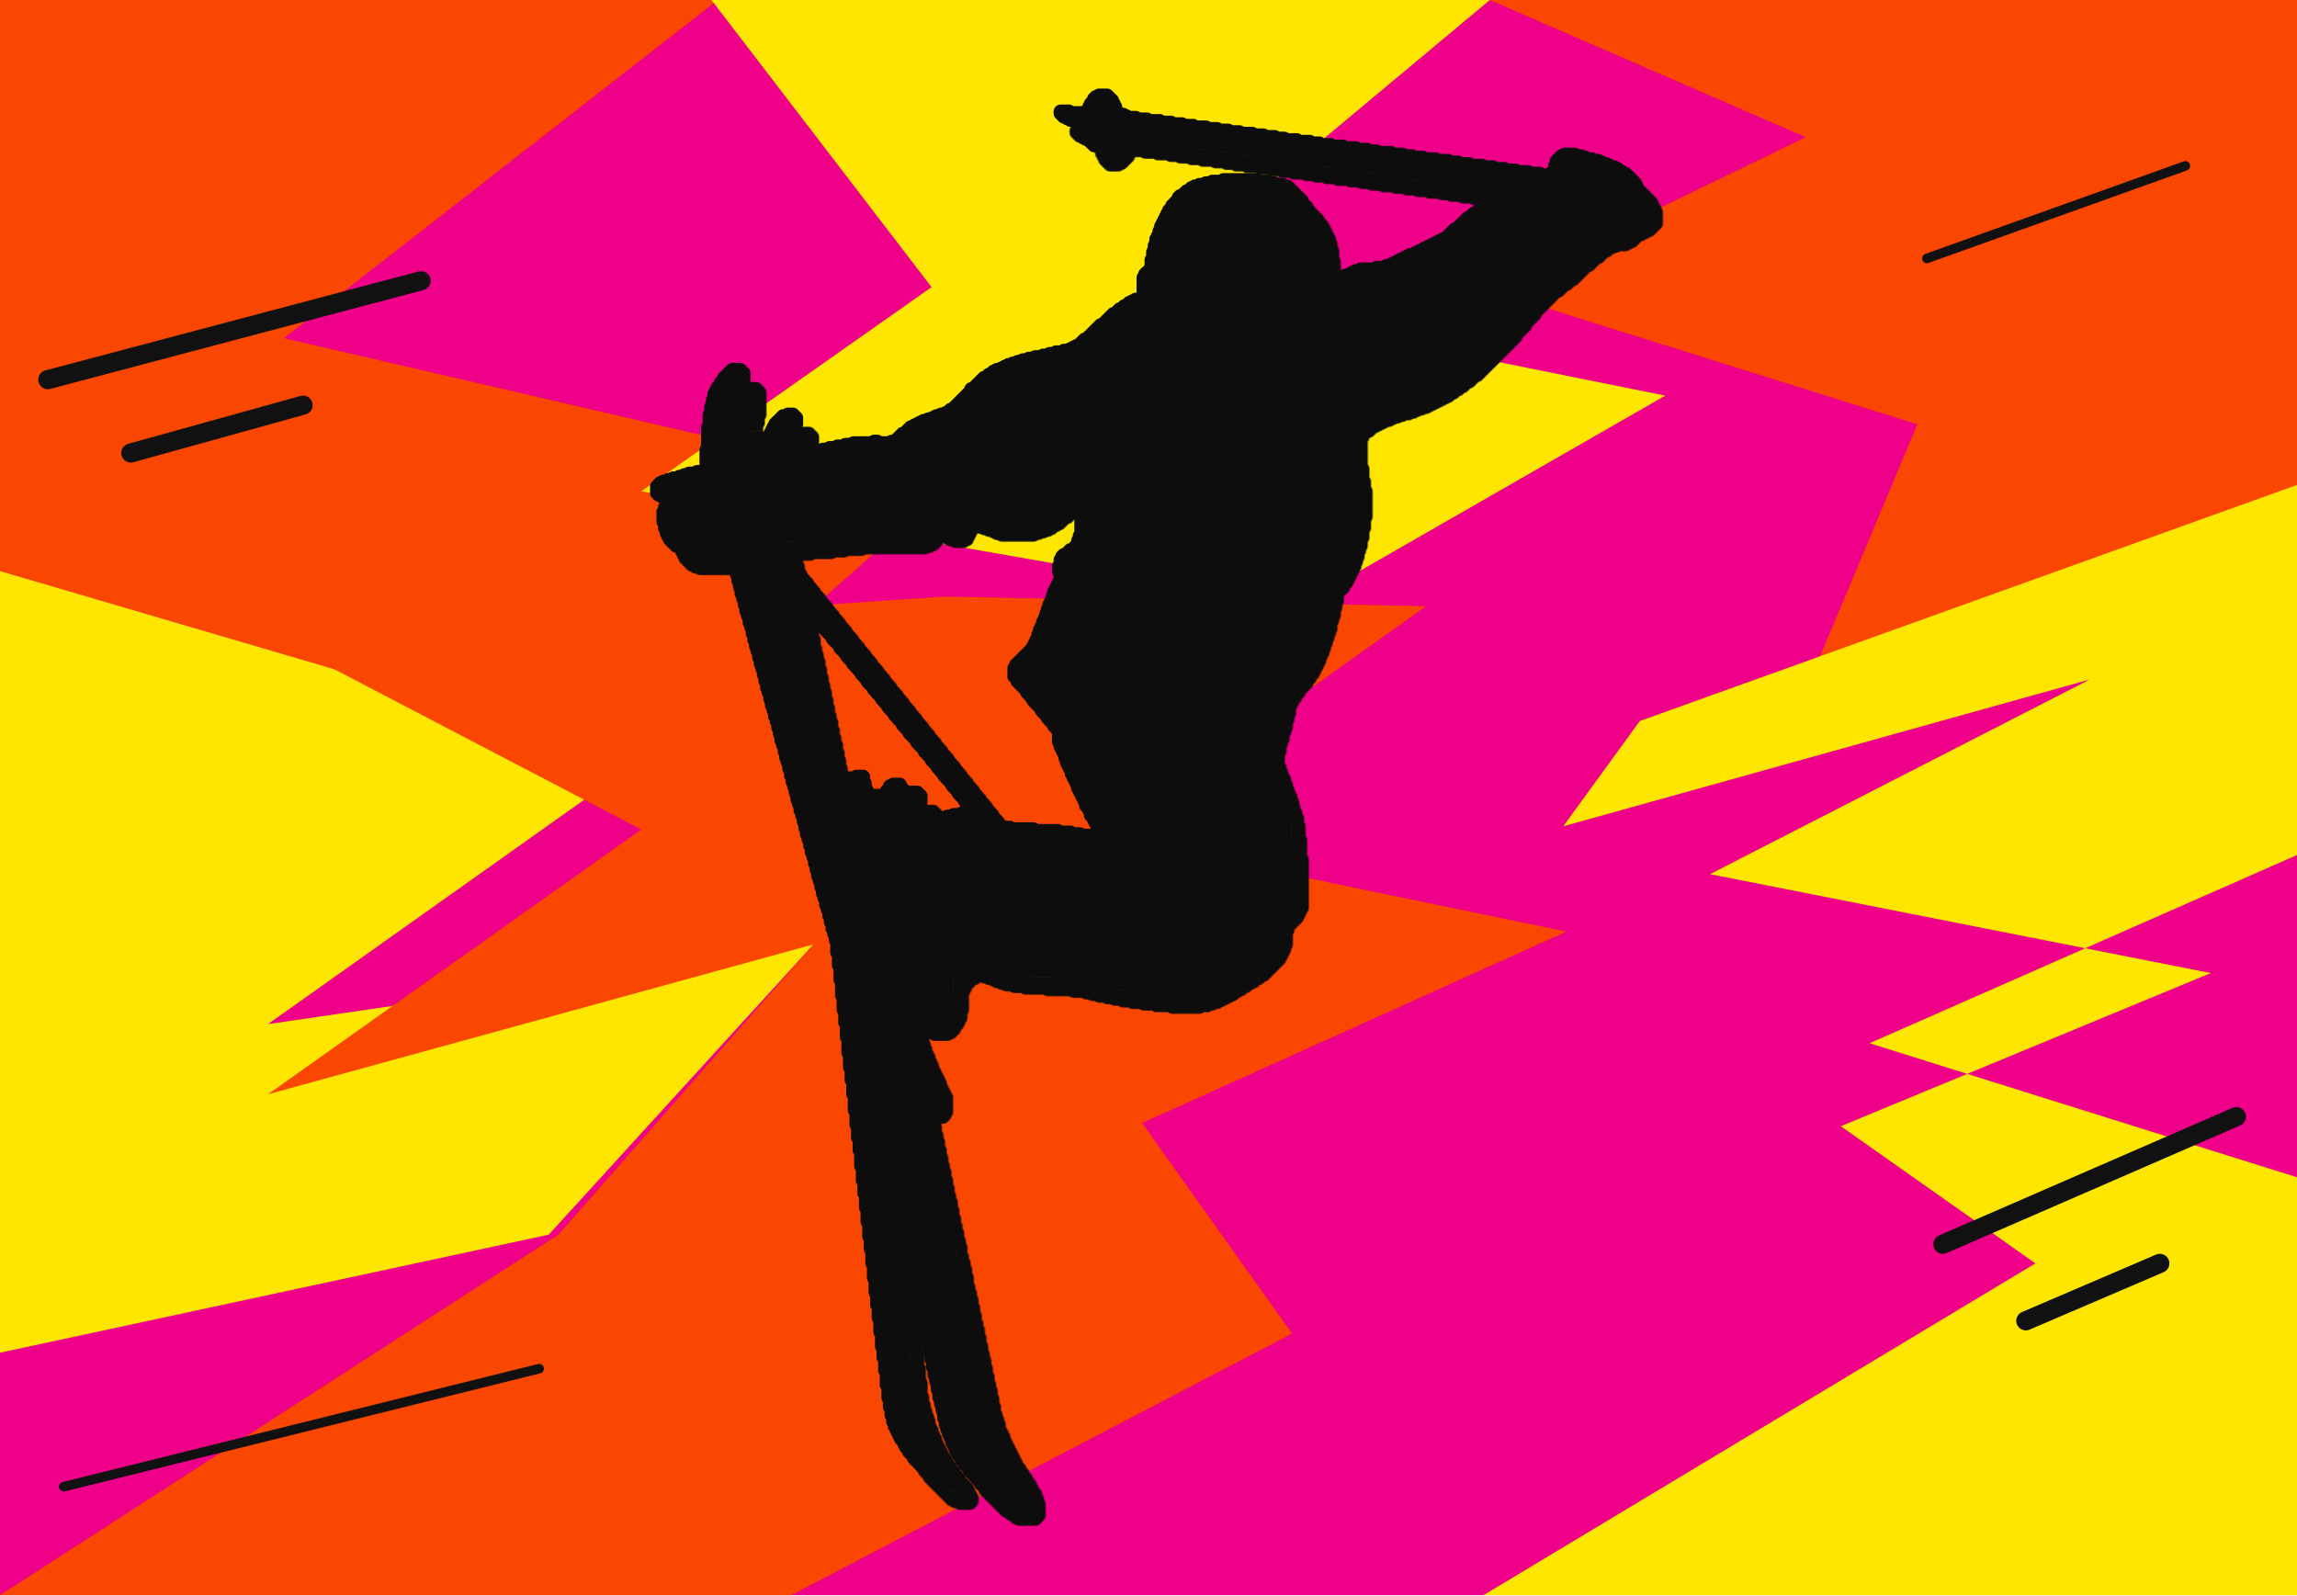
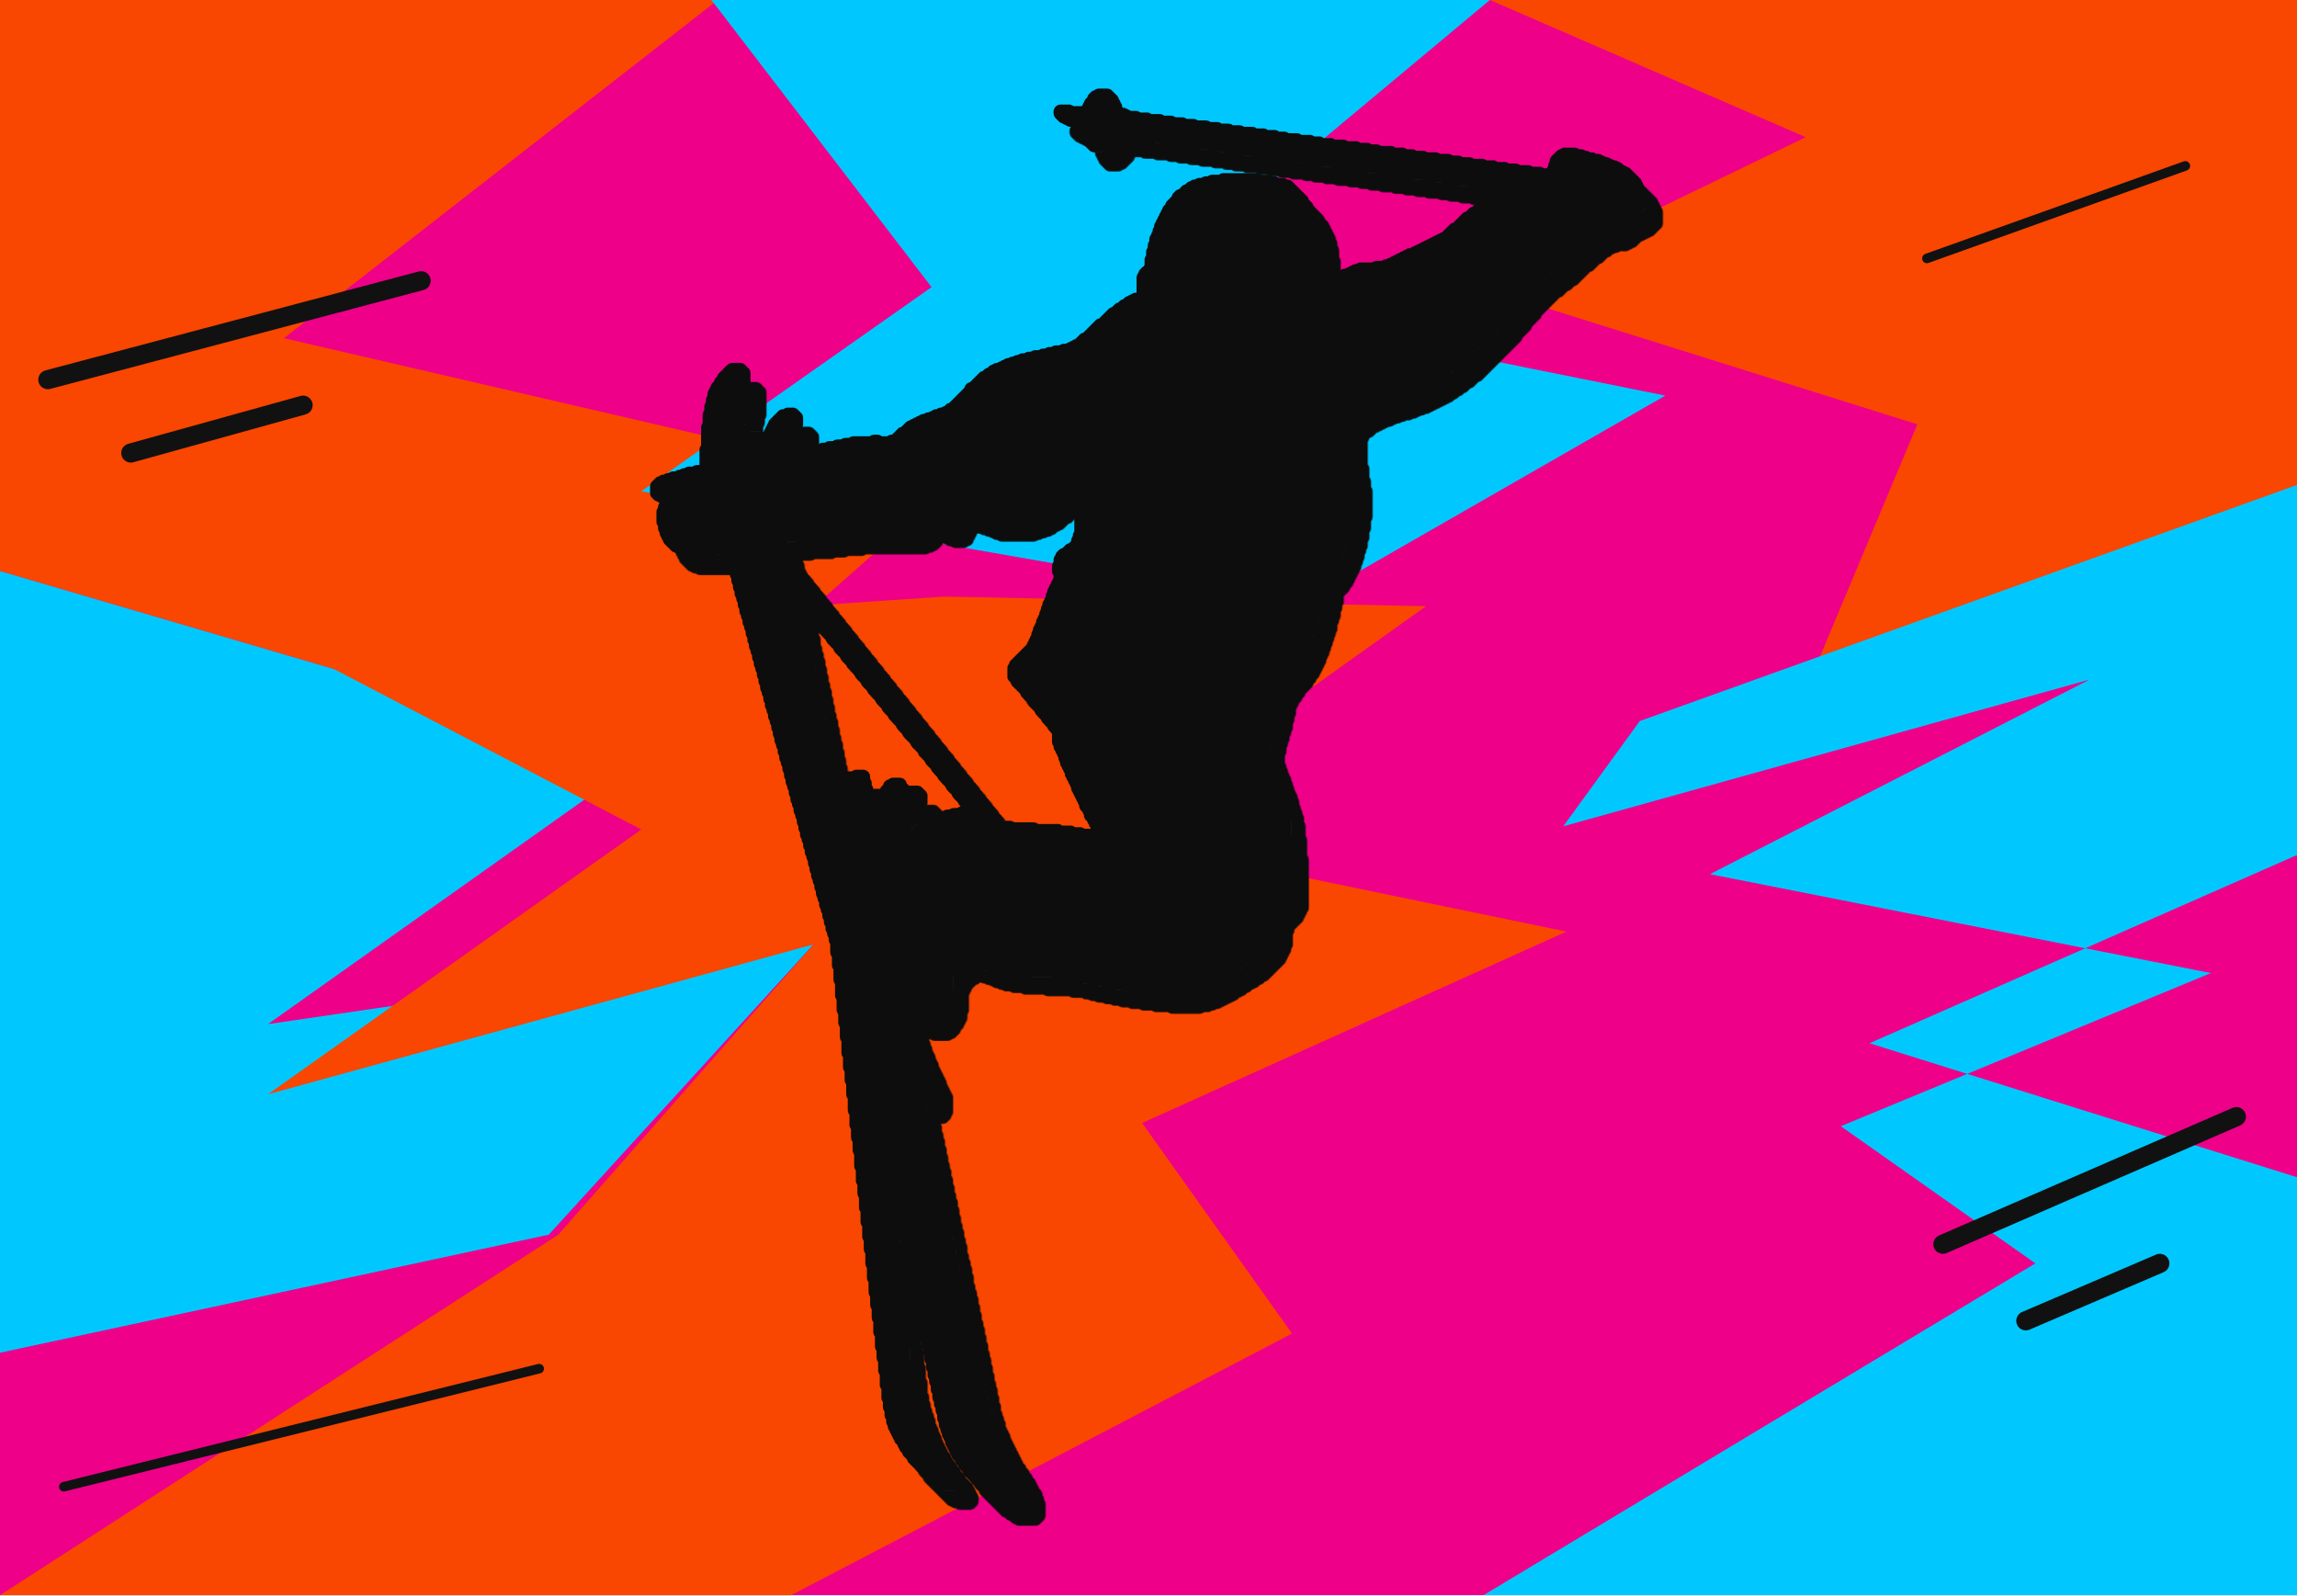
<svg xmlns="http://www.w3.org/2000/svg" viewBox="0 0 720 500" role="img" aria-labelledby="title">
  <defs>
    <linearGradient id="brand" x1="0" y1="0" x2="1" y2="1">
      <stop stop-color="#ee0089" />
      <stop offset=".52" stop-color="#f94600" />
-       <stop offset="1" stop-color="#ffe600" />
+       <stop offset="1" stop-color="#00c8ff" />
    </linearGradient>
    <filter id="shadow" x="-30%" y="-20%" width="170%" height="150%">
      <feDropShadow dx="10" dy="12" stdDeviation="0" flood-color="#111" />
    </filter>
  </defs>
  <path fill="#ee0089" d="M0 0h720v500H0z" />
  <path fill="#f94600" d="M0 0h225L89 106l207 48-95 84L0 179z" />
-   <path fill="#ffe600" d="M223 0h244L358 91l164 33-115 66-206-36 91-64z" />
+   <path fill="#00c8ff" d="M223 0h244L358 91l164 33-115 66-206-36 91-64z" />
  <path fill="#f94600" d="M467 0h253v152l-158 74 39-93-134-42 99-48z" />
-   <path fill="#ffe600" d="M0 179 201 238 84 321l171-25-83 91L0 424z" />
+   <path fill="#00c8ff" d="M0 179 201 238 84 321l171-25-83 91L0 424z" />
  <path fill="#f94600" d="m296 187 151 3-101 72 145 30-133 60 47 66-157 82H0l175-113 80-91-171 47 117-83-113-59z" />
-   <path fill="#ffe600" d="m514 226 206-74v116l-134 59 134 42v131H465l173-104-61-43 116-48-157-31 119-61-165 46z" />
+   <path fill="#00c8ff" d="m514 226 206-74v116l-134 59 134 42v131H465l173-104-61-43 116-48-157-31 119-61-165 46z" />
  <g fill="none" stroke="#111" stroke-linecap="round" stroke-linejoin="round">
    <path d="m15 119 117-31m-91 54 54-15m514 263 92-40m-66 64 42-18" stroke-width="6" />
    <path d="m20 466 149-37m435-348 81-29" stroke-width="3" />
  </g>
  <g transform="translate(206 30) scale(.5)" fill="#111" stroke="#111" stroke-width="9" stroke-linejoin="round" stroke-linecap="round" fill-rule="evenodd" filter="url(#shadow)">
    <path d="M170,778 L169,778 L169,773 L168,773 L168,768 L167,768 L167,763 L166,763 L166,759 L165,759 L165,754 L164,754 L164,749 L163,749 L163,744 L162,744 L162,740 L161,740 L161,735 L160,735 L160,729 L159,729 L159,725 L158,725 L158,720 L157,720 L157,716 L156,716 L156,710 L155,710 L155,706 L154,706 L154,701 L153,701 L153,696 L152,696 L152,691 L151,691 L151,686 L150,686 L150,682 L149,682 L149,677 L148,677 L148,671 L147,671 L147,667 L146,667 L146,662 L145,662 L145,657 L144,657 L144,652 L143,652 L143,647 L142,647 L142,643 L141,643 L141,638 L140,638 L140,633 L139,633 L139,628 L138,628 L138,623 L137,623 L137,630 L138,630 L138,639 L139,639 L139,649 L140,649 L140,660 L141,660 L141,669 L142,669 L142,678 L143,678 L143,688 L144,688 L144,699 L145,699 L145,708 L146,708 L146,717 L147,717 L147,727 L148,727 L148,738 L149,738 L149,747 L150,747 L150,756 L151,756 L151,766 L152,766 L152,777 L153,777 L153,786 L154,786 L154,795 L155,795 L155,804 L156,804 L156,809 L157,809 L157,813 L158,813 L158,816 L159,816 L159,819 L160,819 L160,823 L161,823 L161,825 L162,825 L162,828 L163,828 L163,830 L164,830 L164,833 L165,833 L165,835 L166,835 L166,837 L167,837 L167,839 L168,839 L168,841 L169,841 L169,842 L170,842 L170,844 L171,844 L171,846 L172,846 L172,847 L173,847 L173,849 L174,849 L174,850 L175,850 L175,851 L176,851 L176,853 L177,853 L177,854 L178,854 L178,855 L179,855 L179,857 L180,857 L180,858 L181,858 L181,859 L182,859 L182,860 L183,860 L183,861 L184,861 L184,863 L185,863 L185,865 L186,865 L186,867 L187,867 L187,869 L186,869 L186,870 L180,870 L180,869 L177,869 L177,868 L175,868 L175,867 L174,867 L174,866 L173,866 L173,865 L172,865 L172,864 L171,864 L171,863 L170,863 L170,862 L169,862 L169,861 L168,861 L168,860 L167,860 L167,859 L166,859 L166,858 L165,858 L165,857 L164,857 L164,856 L163,856 L163,855 L162,855 L162,854 L161,854 L161,852 L160,852 L160,851 L159,851 L159,850 L158,850 L158,848 L157,848 L157,847 L156,847 L156,845 L155,845 L155,843 L154,843 L154,842 L153,842 L153,840 L152,840 L152,838 L151,838 L151,836 L150,836 L150,834 L149,834 L149,831 L148,831 L148,827 L147,827 L147,822 L146,822 L146,816 L145,816 L145,808 L144,808 L144,799 L143,799 L143,791 L142,791 L142,784 L141,784 L141,775 L140,775 L140,766 L139,766 L139,758 L138,758 L138,750 L137,750 L137,741 L136,741 L136,732 L135,732 L135,723 L134,723 L134,715 L133,715 L133,706 L132,706 L132,697 L131,697 L131,688 L130,688 L130,680 L129,680 L129,671 L128,671 L128,661 L127,661 L127,653 L126,653 L126,645 L125,645 L125,636 L124,636 L124,626 L123,626 L123,617 L122,617 L122,609 L121,609 L121,600 L120,600 L120,590 L119,590 L119,581 L118,581 L118,573 L117,573 L117,564 L116,564 L116,554 L115,554 L115,545 L114,545 L114,537 L113,537 L113,529 L112,529 L112,525 L111,525 L111,522 L110,522 L110,518 L109,518 L109,514 L108,514 L108,510 L107,510 L107,507 L106,507 L106,503 L105,503 L105,500 L104,500 L104,496 L103,496 L103,492 L102,492 L102,489 L101,489 L101,485 L100,485 L100,481 L99,481 L99,477 L98,477 L98,474 L97,474 L97,470 L96,470 L96,466 L95,466 L95,463 L94,463 L94,459 L93,459 L93,455 L92,455 L92,451 L91,451 L91,448 L90,448 L90,444 L89,444 L89,441 L88,441 L88,437 L87,437 L87,433 L86,433 L86,430 L85,430 L85,426 L84,426 L84,422 L83,422 L83,418 L82,418 L82,415 L81,415 L81,411 L80,411 L80,407 L79,407 L79,404 L78,404 L78,400 L77,400 L77,396 L76,396 L76,392 L75,392 L75,389 L74,389 L74,385 L73,385 L73,382 L72,382 L72,378 L71,378 L71,374 L70,374 L70,371 L69,371 L69,367 L68,367 L68,363 L67,363 L67,359 L66,359 L66,356 L65,356 L65,352 L64,352 L64,348 L63,348 L63,345 L62,345 L62,341 L61,341 L61,337 L60,337 L60,333 L59,333 L59,330 L58,330 L58,326 L57,326 L57,323 L56,323 L56,319 L55,319 L55,315 L54,315 L54,312 L53,312 L53,308 L52,308 L52,304 L51,304 L51,300 L50,300 L50,297 L49,297 L49,293 L48,293 L48,289 L47,289 L47,286 L46,286 L46,282 L45,282 L45,281 L44,281 L44,282 L40,282 L40,283 L35,283 L35,284 L17,284 L17,283 L14,283 L14,282 L12,282 L12,281 L11,281 L11,280 L10,280 L10,279 L9,279 L9,278 L8,278 L8,276 L7,276 L7,274 L6,274 L6,271 L5,271 L5,267 L4,267 L4,261 L5,261 L5,258 L6,258 L6,257 L7,257 L7,256 L8,256 L8,255 L9,255 L9,254 L10,254 L10,253 L7,253 L7,252 L5,252 L5,251 L3,251 L3,250 L1,250 L1,249 L0,249 L0,245 L1,245 L1,244 L2,244 L2,243 L4,243 L4,242 L7,242 L7,241 L10,241 L10,240 L14,240 L14,239 L17,239 L17,238 L20,238 L20,237 L25,237 L25,236 L30,236 L30,235 L31,235 L31,222 L32,222 L32,208 L33,208 L33,200 L34,200 L34,195 L35,195 L35,191 L36,191 L36,187 L37,187 L37,185 L38,185 L38,183 L39,183 L39,182 L40,182 L40,180 L41,180 L41,179 L42,179 L42,177 L43,177 L43,176 L44,176 L44,175 L45,175 L45,174 L46,174 L46,173 L47,173 L47,172 L52,172 L52,173 L53,173 L53,174 L54,174 L54,188 L53,188 L53,193 L52,193 L52,198 L51,198 L51,204 L50,204 L50,215 L51,215 L51,226 L52,226 L52,232 L58,232 L58,230 L57,230 L57,217 L58,217 L58,215 L65,215 L65,216 L67,216 L67,217 L68,217 L68,219 L69,219 L69,216 L70,216 L70,214 L71,214 L71,212 L72,212 L72,210 L73,210 L73,208 L74,208 L74,206 L75,206 L75,205 L76,205 L76,204 L77,204 L77,203 L78,203 L78,202 L79,202 L79,201 L82,201 L82,200 L85,200 L85,201 L86,201 L86,202 L87,202 L87,206 L86,206 L86,209 L85,209 L85,212 L84,212 L84,215 L83,215 L83,218 L82,218 L82,220 L81,220 L81,222 L80,222 L80,225 L79,225 L79,228 L78,228 L78,230 L81,230 L81,229 L84,229 L84,228 L87,228 L87,227 L90,227 L90,226 L93,226 L93,225 L97,225 L97,224 L101,224 L101,223 L104,223 L104,222 L108,222 L108,221 L113,221 L113,220 L118,220 L118,219 L123,219 L123,218 L136,218 L136,217 L138,217 L138,218 L147,218 L147,217 L150,217 L150,216 L151,216 L151,215 L152,215 L152,214 L153,214 L153,213 L154,213 L154,212 L156,212 L156,211 L157,211 L157,210 L158,210 L158,209 L159,209 L159,208 L161,208 L161,207 L163,207 L163,206 L165,206 L165,205 L167,205 L167,204 L170,204 L170,203 L173,203 L173,202 L175,202 L175,201 L178,201 L178,200 L181,200 L181,199 L183,199 L183,198 L184,198 L184,197 L186,197 L186,196 L187,196 L187,195 L188,195 L188,194 L189,194 L189,193 L190,193 L190,192 L191,192 L191,191 L192,191 L192,190 L193,190 L193,189 L194,189 L194,188 L195,188 L195,187 L196,187 L196,186 L197,186 L197,184 L199,184 L199,183 L200,183 L200,182 L201,182 L201,181 L202,181 L202,180 L203,180 L203,179 L204,179 L204,178 L205,178 L205,177 L207,177 L207,176 L208,176 L208,175 L210,175 L210,174 L211,174 L211,173 L213,173 L213,172 L216,172 L216,171 L218,171 L218,170 L220,170 L220,169 L223,169 L223,168 L226,168 L226,167 L229,167 L229,166 L233,166 L233,165 L237,165 L237,164 L242,164 L242,163 L246,163 L246,162 L250,162 L250,161 L255,161 L255,160 L259,160 L259,159 L261,159 L261,158 L263,158 L263,157 L265,157 L265,156 L266,156 L266,155 L267,155 L267,154 L268,154 L268,153 L270,153 L270,152 L271,152 L271,151 L272,151 L272,150 L273,150 L273,149 L274,149 L274,148 L275,148 L275,147 L276,147 L276,146 L277,146 L277,145 L278,145 L278,144 L280,144 L280,143 L281,143 L281,142 L282,142 L282,141 L283,141 L283,140 L284,140 L284,139 L285,139 L285,138 L286,138 L286,137 L288,137 L288,136 L289,136 L289,135 L290,135 L290,134 L292,134 L292,133 L293,133 L293,132 L295,132 L295,131 L296,131 L296,130 L298,130 L298,129 L300,129 L300,128 L303,128 L303,127 L306,127 L306,125 L305,125 L305,114 L306,114 L306,112 L307,112 L307,111 L309,111 L309,109 L310,109 L310,103 L311,103 L311,98 L312,98 L312,94 L313,94 L313,90 L314,90 L314,88 L315,88 L315,85 L316,85 L316,82 L317,82 L317,80 L318,80 L318,78 L319,78 L319,76 L320,76 L320,74 L321,74 L321,72 L322,72 L322,71 L323,71 L323,69 L324,69 L324,68 L325,68 L325,67 L326,67 L326,66 L327,66 L327,64 L328,64 L328,63 L330,63 L330,62 L331,62 L331,61 L332,61 L332,60 L334,60 L334,59 L335,59 L335,58 L337,58 L337,57 L340,57 L340,56 L344,56 L344,55 L348,55 L348,54 L355,54 L355,53 L376,53 L376,54 L383,54 L383,55 L387,55 L387,56 L392,56 L392,57 L395,57 L395,58 L396,58 L396,59 L397,59 L397,60 L398,60 L398,61 L399,61 L399,62 L400,62 L400,63 L401,63 L401,64 L402,64 L402,65 L403,65 L403,66 L404,66 L404,68 L405,68 L405,69 L406,69 L406,70 L407,70 L407,72 L408,72 L408,74 L409,74 L409,76 L410,76 L410,78 L411,78 L411,81 L412,81 L412,85 L413,85 L413,92 L414,92 L414,97 L413,97 L413,111 L412,111 L412,117 L413,117 L413,116 L416,116 L416,115 L421,115 L421,114 L431,114 L431,113 L434,113 L434,112 L436,112 L436,111 L438,111 L438,110 L441,110 L441,109 L451,109 L451,108 L457,108 L457,107 L460,107 L460,106 L462,106 L462,105 L464,105 L464,104 L466,104 L466,103 L468,103 L468,102 L470,102 L470,101 L472,101 L472,100 L475,100 L475,99 L477,99 L477,98 L479,98 L479,97 L481,97 L481,96 L483,96 L483,95 L485,95 L485,94 L487,94 L487,93 L489,93 L489,92 L491,92 L491,91 L493,91 L493,90 L495,90 L495,89 L496,89 L496,88 L497,88 L497,87 L498,87 L498,86 L499,86 L499,85 L500,85 L500,84 L502,84 L502,83 L503,83 L503,82 L504,82 L504,81 L505,81 L505,80 L506,80 L506,79 L507,79 L507,78 L508,78 L508,77 L510,77 L510,76 L511,76 L511,75 L512,75 L512,74 L514,74 L514,73 L515,73 L515,72 L516,72 L516,71 L518,71 L518,70 L520,70 L520,69 L521,69 L521,68 L524,68 L524,67 L526,67 L526,66 L529,66 L529,65 L536,65 L536,64 L542,64 L542,63 L544,63 L544,62 L546,62 L546,61 L547,61 L547,60 L548,60 L548,59 L549,59 L549,58 L545,58 L545,57 L538,57 L538,56 L531,56 L531,55 L523,55 L523,54 L517,54 L517,53 L510,53 L510,52 L502,52 L502,51 L495,51 L495,50 L488,50 L488,49 L482,49 L482,48 L474,48 L474,47 L467,47 L467,46 L460,46 L460,45 L453,45 L453,44 L445,44 L445,43 L438,43 L438,42 L432,42 L432,41 L425,41 L425,40 L417,40 L417,39 L410,39 L410,38 L403,38 L403,37 L397,37 L397,36 L389,36 L389,35 L382,35 L382,34 L375,34 L375,33 L368,33 L368,32 L360,32 L360,31 L353,31 L353,30 L347,30 L347,29 L340,29 L340,28 L332,28 L332,27 L325,27 L325,26 L318,26 L318,25 L312,25 L312,24 L304,24 L304,23 L296,23 L296,22 L290,22 L290,21 L287,21 L287,23 L286,23 L286,24 L285,24 L285,26 L284,26 L284,27 L283,27 L283,28 L282,28 L282,29 L281,29 L281,30 L279,30 L279,31 L274,31 L274,30 L273,30 L273,29 L272,29 L272,28 L271,28 L271,26 L270,26 L270,24 L269,24 L269,21 L268,21 L268,18 L266,18 L266,17 L264,17 L264,16 L262,16 L262,15 L259,15 L259,14 L257,14 L257,13 L255,13 L255,12 L254,12 L254,11 L253,11 L253,10 L258,10 L258,11 L269,11 L269,10 L270,10 L270,9 L271,9 L271,7 L272,7 L272,5 L273,5 L273,4 L274,4 L274,2 L275,2 L275,1 L277,1 L277,0 L282,0 L282,1 L283,1 L283,2 L284,2 L284,3 L285,3 L285,5 L286,5 L286,7 L287,7 L287,10 L288,10 L288,13 L294,13 L294,14 L300,14 L300,15 L307,15 L307,16 L315,16 L315,17 L322,17 L322,18 L329,18 L329,19 L336,19 L336,20 L344,20 L344,21 L351,21 L351,22 L358,22 L358,23 L365,23 L365,24 L373,24 L373,25 L380,25 L380,26 L387,26 L387,27 L393,27 L393,28 L401,28 L401,29 L409,29 L409,30 L415,30 L415,31 L422,31 L422,32 L430,32 L430,33 L438,33 L438,34 L445,34 L445,35 L451,35 L451,36 L460,36 L460,37 L467,37 L467,38 L473,38 L473,39 L480,39 L480,40 L488,40 L488,41 L496,41 L496,42 L502,42 L502,43 L509,43 L509,44 L517,44 L517,45 L524,45 L524,46 L531,46 L531,47 L538,47 L538,48 L546,48 L546,49 L553,49 L553,50 L561,50 L561,49 L562,49 L562,47 L563,47 L563,44 L564,44 L564,41 L565,41 L565,40 L566,40 L566,39 L567,39 L567,38 L569,38 L569,37 L575,37 L575,38 L579,38 L579,39 L582,39 L582,40 L586,40 L586,41 L590,41 L590,42 L592,42 L592,43 L595,43 L595,44 L597,44 L597,45 L600,45 L600,46 L602,46 L602,47 L603,47 L603,48 L605,48 L605,49 L607,49 L607,50 L608,50 L608,51 L609,51 L609,52 L610,52 L610,53 L611,53 L611,54 L612,54 L612,55 L613,55 L613,57 L614,57 L614,59 L615,59 L615,61 L616,61 L616,68 L615,68 L615,69 L614,69 L614,70 L613,70 L613,71 L612,71 L612,72 L610,72 L610,73 L608,73 L608,74 L606,74 L606,75 L604,75 L604,76 L603,76 L603,77 L602,77 L602,78 L601,78 L601,79 L599,79 L599,80 L597,80 L597,81 L591,81 L591,82 L588,82 L588,83 L586,83 L586,84 L585,84 L585,85 L583,85 L583,86 L582,86 L582,87 L581,87 L581,88 L580,88 L580,89 L578,89 L578,90 L577,90 L577,91 L576,91 L576,92 L575,92 L575,93 L574,93 L574,94 L572,94 L572,95 L571,95 L571,96 L570,96 L570,97 L569,97 L569,98 L568,98 L568,99 L567,99 L567,100 L566,100 L566,101 L565,101 L565,102 L564,102 L564,103 L562,103 L562,104 L561,104 L561,105 L560,105 L560,106 L558,106 L558,107 L557,107 L557,108 L556,108 L556,109 L555,109 L555,110 L553,110 L553,111 L552,111 L552,112 L551,112 L551,113 L550,113 L550,114 L549,114 L549,115 L548,115 L548,116 L547,116 L547,117 L546,117 L546,118 L545,118 L545,119 L544,119 L544,120 L543,120 L543,121 L542,121 L542,122 L541,122 L541,123 L540,123 L540,125 L539,125 L539,126 L538,126 L538,127 L537,127 L537,128 L536,128 L536,129 L535,129 L535,130 L534,130 L534,132 L533,132 L533,133 L532,133 L532,134 L531,134 L531,135 L530,135 L530,136 L529,136 L529,137 L528,137 L528,139 L527,139 L527,140 L526,140 L526,141 L525,141 L525,142 L524,142 L524,143 L523,143 L523,144 L522,144 L522,145 L521,145 L521,146 L520,146 L520,147 L519,147 L519,148 L518,148 L518,149 L517,149 L517,150 L516,150 L516,151 L515,151 L515,152 L514,152 L514,153 L513,153 L513,154 L512,154 L512,155 L511,155 L511,156 L510,156 L510,157 L509,157 L509,158 L508,158 L508,159 L507,159 L507,160 L506,160 L506,161 L505,161 L505,162 L504,162 L504,163 L502,163 L502,164 L501,164 L501,165 L500,165 L500,166 L499,166 L499,167 L497,167 L497,168 L496,168 L496,169 L495,169 L495,170 L493,170 L493,171 L492,171 L492,172 L490,172 L490,173 L489,173 L489,174 L487,174 L487,175 L486,175 L486,176 L484,176 L484,177 L482,177 L482,178 L480,178 L480,179 L478,179 L478,180 L476,180 L476,181 L474,181 L474,182 L472,182 L472,183 L469,183 L469,184 L466,184 L466,185 L464,185 L464,186 L461,186 L461,187 L457,187 L457,188 L454,188 L454,189 L451,189 L451,190 L449,190 L449,191 L446,191 L446,192 L444,192 L444,193 L442,193 L442,194 L440,194 L440,195 L438,195 L438,196 L437,196 L437,197 L436,197 L436,198 L434,198 L434,199 L433,199 L433,200 L432,200 L432,202 L431,202 L431,222 L432,222 L432,230 L433,230 L433,236 L434,236 L434,252 L433,252 L433,259 L432,259 L432,265 L431,265 L431,270 L430,270 L430,273 L429,273 L429,277 L428,277 L428,280 L427,280 L427,283 L426,283 L426,285 L425,285 L425,287 L424,287 L424,289 L423,289 L423,291 L422,291 L422,293 L421,293 L421,294 L420,294 L420,296 L419,296 L419,297 L418,297 L418,298 L417,298 L417,299 L416,299 L416,305 L415,305 L415,309 L414,309 L414,314 L413,314 L413,317 L412,317 L412,322 L411,322 L411,325 L410,325 L410,328 L409,328 L409,331 L408,331 L408,334 L407,334 L407,337 L406,337 L406,339 L405,339 L405,342 L404,342 L404,344 L403,344 L403,346 L402,346 L402,348 L401,348 L401,350 L400,350 L400,351 L399,351 L399,353 L398,353 L398,354 L397,354 L397,356 L396,356 L396,357 L395,357 L395,358 L394,358 L394,359 L393,359 L393,360 L392,360 L392,362 L391,362 L391,363 L390,363 L390,365 L389,365 L389,366 L388,366 L388,368 L387,368 L387,370 L386,370 L386,375 L385,375 L385,379 L384,379 L384,384 L383,384 L383,387 L382,387 L382,391 L381,391 L381,394 L380,394 L380,399 L379,399 L379,409 L380,409 L380,412 L381,412 L381,415 L382,415 L382,417 L383,417 L383,420 L384,420 L384,423 L385,423 L385,426 L386,426 L386,428 L387,428 L387,431 L388,431 L388,435 L389,435 L389,438 L390,438 L390,441 L391,441 L391,446 L392,446 L392,455 L393,455 L393,467 L394,467 L394,497 L393,497 L393,499 L392,499 L392,501 L391,501 L391,503 L390,503 L390,504 L389,504 L389,505 L388,505 L388,506 L387,506 L387,507 L386,507 L386,508 L385,508 L385,511 L384,511 L384,520 L383,520 L383,523 L382,523 L382,525 L381,525 L381,527 L380,527 L380,529 L379,529 L379,530 L378,530 L378,531 L377,531 L377,532 L376,532 L376,533 L375,533 L375,534 L374,534 L374,535 L373,535 L373,536 L372,536 L372,537 L371,537 L371,538 L370,538 L370,539 L368,539 L368,540 L367,540 L367,541 L365,541 L365,542 L364,542 L364,543 L362,543 L362,544 L360,544 L360,545 L359,545 L359,546 L357,546 L357,547 L356,547 L356,548 L354,548 L354,549 L352,549 L352,550 L351,550 L351,551 L349,551 L349,552 L347,552 L347,553 L345,553 L345,554 L343,554 L343,555 L341,555 L341,556 L338,556 L338,557 L335,557 L335,558 L330,558 L330,559 L313,559 L313,558 L303,558 L303,557 L295,557 L295,556 L288,556 L288,555 L282,555 L282,554 L277,554 L277,553 L272,553 L272,552 L267,552 L267,551 L263,551 L263,550 L259,550 L259,549 L251,549 L251,548 L235,548 L235,547 L221,547 L221,546 L214,546 L214,545 L209,545 L209,544 L206,544 L206,543 L203,543 L203,542 L201,542 L201,541 L198,541 L198,540 L195,540 L195,539 L190,539 L190,540 L189,540 L189,541 L187,541 L187,542 L186,542 L186,543 L185,543 L185,544 L184,544 L184,545 L183,545 L183,547 L182,547 L182,549 L181,549 L181,561 L180,561 L180,566 L179,566 L179,568 L178,568 L178,570 L177,570 L177,571 L176,571 L176,573 L175,573 L175,574 L174,574 L174,575 L172,575 L172,576 L164,576 L164,575 L161,575 L161,574 L159,574 L159,573 L157,573 L157,572 L156,572 L156,573 L155,573 L155,579 L156,579 L156,583 L157,583 L157,586 L158,586 L158,589 L159,589 L159,591 L160,591 L160,594 L161,594 L161,596 L162,596 L162,599 L163,599 L163,601 L164,601 L164,603 L165,603 L165,605 L166,605 L166,607 L167,607 L167,610 L168,610 L168,612 L169,612 L169,614 L170,614 L170,616 L171,616 L171,625 L170,625 L170,627 L169,627 L169,628 L163,628 L163,627 L162,627 L162,630 L163,630 L163,635 L164,635 L164,640 L165,640 L165,644 L166,644 L166,649 L167,649 L167,654 L168,654 L168,659 L169,659 L169,663 L170,663 L170,668 L171,668 L171,673 L172,673 L172,678 L173,678 L173,682 L174,682 L174,687 L175,687 L175,692 L176,692 L176,697 L177,697 L177,701 L178,701 L178,706 L179,706 L179,710 L180,710 L180,716 L181,716 L181,720 L182,720 L182,724 L183,724 L183,729 L184,729 L184,735 L185,735 L185,739 L186,739 L186,743 L187,743 L187,748 L188,748 L188,753 L189,753 L189,758 L190,758 L190,762 L191,762 L191,767 L192,767 L192,772 L193,772 L193,777 L194,777 L194,781 L195,781 L195,786 L196,786 L196,791 L197,791 L197,796 L198,796 L198,800 L199,800 L199,805 L200,805 L200,810 L201,810 L201,815 L202,815 L202,818 L203,818 L203,821 L204,821 L204,825 L205,825 L205,827 L206,827 L206,829 L207,829 L207,832 L208,832 L208,834 L209,834 L209,836 L210,836 L210,838 L211,838 L211,840 L212,840 L212,842 L213,842 L213,844 L214,844 L214,846 L215,846 L215,848 L216,848 L216,849 L217,849 L217,851 L218,851 L218,852 L219,852 L219,854 L220,854 L220,855 L221,855 L221,857 L222,857 L222,858 L223,858 L223,860 L224,860 L224,862 L225,862 L225,864 L226,864 L226,865 L227,865 L227,868 L228,868 L228,871 L229,871 L229,878 L228,878 L228,879 L227,879 L227,880 L217,880 L217,879 L215,879 L215,878 L214,878 L214,877 L212,877 L212,876 L211,876 L211,875 L209,875 L209,874 L208,874 L208,873 L207,873 L207,872 L206,872 L206,871 L205,871 L205,870 L204,870 L204,869 L203,869 L203,868 L202,868 L202,867 L201,867 L201,866 L200,866 L200,865 L199,865 L199,864 L198,864 L198,863 L197,863 L197,862 L196,862 L196,860 L195,860 L195,859 L194,859 L194,858 L193,858 L193,856 L192,856 L192,855 L191,855 L191,853 L190,853 L190,852 L189,852 L189,850 L188,850 L188,848 L187,848 L187,846 L186,846 L186,844 L185,844 L185,841 L184,841 L184,839 L183,839 L183,836 L182,836 L182,833 L181,833 L181,829 L180,829 L180,824 L179,824 L179,820 L178,820 L178,816 L177,816 L177,811 L176,811 L176,806 L175,806 L175,802 L174,802 L174,797 L173,797 L173,792 L172,792 L172,787 L171,787 L171,783 L170,783Z M163,405 L163,403 L162,403 L162,402 L161,402 L161,401 L160,401 L160,400 L159,400 L159,399 L158,399 L158,397 L157,397 L157,396 L156,396 L156,395 L155,395 L155,394 L154,394 L154,392 L153,392 L153,391 L152,391 L152,390 L151,390 L151,389 L150,389 L150,388 L149,388 L149,386 L148,386 L148,385 L147,385 L147,384 L146,384 L146,383 L145,383 L145,381 L144,381 L144,380 L143,380 L143,379 L142,379 L142,378 L141,378 L141,376 L140,376 L140,375 L139,375 L139,374 L138,374 L138,373 L137,373 L137,372 L136,372 L136,370 L135,370 L135,369 L134,369 L134,368 L133,368 L133,367 L132,367 L132,365 L131,365 L131,364 L130,364 L130,363 L129,363 L129,362 L128,362 L128,360 L127,360 L127,359 L126,359 L126,358 L125,358 L125,357 L124,357 L124,356 L123,356 L123,354 L122,354 L122,353 L121,353 L121,352 L120,352 L120,351 L119,351 L119,349 L118,349 L118,348 L117,348 L117,347 L116,347 L116,346 L115,346 L115,344 L114,344 L114,343 L113,343 L113,342 L112,342 L112,341 L111,341 L111,340 L110,340 L110,338 L109,338 L109,337 L108,337 L108,336 L107,336 L107,335 L106,335 L106,334 L105,334 L105,332 L104,332 L104,331 L103,331 L103,330 L102,330 L102,329 L101,329 L101,327 L100,327 L100,326 L99,326 L99,325 L98,325 L98,324 L97,324 L97,322 L96,322 L96,321 L95,321 L95,320 L94,320 L94,319 L93,319 L93,318 L92,318 L92,316 L91,316 L91,315 L90,315 L90,314 L89,314 L89,313 L88,313 L88,311 L87,311 L87,310 L86,310 L86,309 L85,309 L85,308 L84,308 L84,307 L83,307 L83,311 L84,311 L84,316 L85,316 L85,320 L86,320 L86,325 L87,325 L87,329 L88,329 L88,335 L89,335 L89,339 L90,339 L90,343 L91,343 L91,348 L92,348 L92,353 L93,353 L93,358 L94,358 L94,362 L95,362 L95,367 L96,367 L96,372 L97,372 L97,377 L98,377 L98,381 L99,381 L99,386 L100,386 L100,391 L101,391 L101,395 L102,395 L102,400 L103,400 L103,405 L104,405 L104,410 L105,410 L105,414 L106,414 L106,419 L107,419 L107,422 L108,422 L108,424 L109,424 L109,425 L110,425 L110,426 L111,426 L111,427 L112,427 L112,428 L115,428 L115,429 L121,429 L121,428 L125,428 L125,427 L129,427 L129,431 L130,431 L130,435 L131,435 L131,438 L132,438 L132,441 L133,441 L133,443 L134,443 L134,444 L135,444 L135,445 L137,445 L137,444 L139,444 L139,443 L140,443 L140,442 L141,442 L141,441 L142,441 L142,439 L143,439 L143,438 L144,438 L144,436 L145,436 L145,435 L146,435 L146,433 L148,433 L148,432 L152,432 L152,434 L153,434 L153,435 L154,435 L154,438 L158,438 L158,437 L163,437 L163,438 L164,438 L164,439 L165,439 L165,443 L164,443 L164,445 L163,445 L163,447 L162,447 L162,448 L161,448 L161,450 L160,450 L160,451 L159,451 L159,452 L158,452 L158,453 L157,453 L157,455 L156,455 L156,456 L155,456 L155,457 L154,457 L154,458 L153,458 L153,459 L152,459 L152,460 L151,460 L151,462 L150,462 L150,463 L151,463 L151,464 L154,464 L154,465 L162,465 L162,464 L165,464 L165,461 L166,461 L166,460 L167,460 L167,459 L169,459 L169,458 L170,458 L170,457 L172,457 L172,456 L174,456 L174,455 L177,455 L177,454 L179,454 L179,453 L182,453 L182,452 L186,452 L186,451 L191,451 L191,450 L192,450 L192,451 L196,451 L196,452 L198,452 L198,453 L200,453 L200,454 L201,454 L201,455 L203,455 L203,456 L205,456 L205,455 L204,455 L204,454 L203,454 L203,452 L202,452 L202,451 L201,451 L201,450 L200,450 L200,449 L199,449 L199,448 L198,448 L198,446 L197,446 L197,445 L196,445 L196,444 L195,444 L195,443 L194,443 L194,442 L193,442 L193,440 L192,440 L192,439 L191,439 L191,438 L190,438 L190,437 L189,437 L189,435 L188,435 L188,434 L187,434 L187,433 L186,433 L186,432 L185,432 L185,430 L184,430 L184,429 L183,429 L183,428 L182,428 L182,427 L181,427 L181,426 L180,426 L180,424 L179,424 L179,423 L178,423 L178,422 L177,422 L177,421 L176,421 L176,419 L175,419 L175,418 L174,418 L174,417 L173,417 L173,416 L172,416 L172,414 L171,414 L171,413 L170,413 L170,412 L169,412 L169,411 L168,411 L168,409 L167,409 L167,408 L166,408 L166,407 L165,407 L165,406 L164,406 L164,405Z M83,294 L84,294 L84,296 L85,296 L85,297 L86,297 L86,298 L87,298 L87,299 L88,299 L88,301 L89,301 L89,302 L90,302 L90,303 L91,303 L91,304 L92,304 L92,306 L93,306 L93,307 L94,307 L94,308 L95,308 L95,309 L96,309 L96,311 L97,311 L97,312 L98,312 L98,313 L99,313 L99,314 L100,314 L100,316 L101,316 L101,317 L102,317 L102,318 L103,318 L103,319 L104,319 L104,321 L105,321 L105,322 L106,322 L106,323 L107,323 L107,324 L108,324 L108,326 L109,326 L109,327 L110,327 L110,328 L111,328 L111,329 L112,329 L112,331 L113,331 L113,332 L114,332 L114,333 L115,333 L115,334 L116,334 L116,336 L117,336 L117,337 L118,337 L118,338 L119,338 L119,339 L120,339 L120,341 L121,341 L121,342 L122,342 L122,343 L123,343 L123,344 L124,344 L124,346 L125,346 L125,347 L126,347 L126,348 L127,348 L127,349 L128,349 L128,351 L129,351 L129,352 L130,352 L130,353 L131,353 L131,354 L132,354 L132,356 L133,356 L133,357 L134,357 L134,358 L135,358 L135,359 L136,359 L136,361 L137,361 L137,362 L138,362 L138,363 L139,363 L139,364 L140,364 L140,366 L141,366 L141,367 L142,367 L142,368 L143,368 L143,369 L144,369 L144,371 L145,371 L145,372 L146,372 L146,373 L147,373 L147,374 L148,374 L148,376 L149,376 L149,377 L150,377 L150,378 L151,378 L151,379 L152,379 L152,381 L153,381 L153,382 L154,382 L154,383 L155,383 L155,384 L156,384 L156,386 L157,386 L157,387 L158,387 L158,388 L159,388 L159,389 L160,389 L160,391 L161,391 L161,392 L162,392 L162,393 L163,393 L163,394 L164,394 L164,396 L165,396 L165,397 L166,397 L166,398 L167,398 L167,399 L168,399 L168,401 L169,401 L169,402 L170,402 L170,403 L171,403 L171,404 L172,404 L172,406 L173,406 L173,407 L174,407 L174,408 L175,408 L175,409 L176,409 L176,411 L177,411 L177,412 L178,412 L178,413 L179,413 L179,414 L180,414 L180,416 L181,416 L181,417 L182,417 L182,418 L183,418 L183,419 L184,419 L184,421 L185,421 L185,422 L186,422 L186,423 L187,423 L187,424 L188,424 L188,426 L189,426 L189,427 L190,427 L190,428 L191,428 L191,429 L192,429 L192,431 L193,431 L193,432 L194,432 L194,433 L195,433 L195,434 L196,434 L196,436 L197,436 L197,437 L198,437 L198,438 L199,438 L199,439 L200,439 L200,441 L201,441 L201,442 L202,442 L202,443 L203,443 L203,444 L204,444 L204,446 L205,446 L205,447 L206,447 L206,448 L207,448 L207,449 L208,449 L208,451 L209,451 L209,452 L210,452 L210,453 L211,453 L211,454 L212,454 L212,456 L213,456 L213,457 L214,457 L214,458 L215,458 L215,459 L221,459 L221,460 L236,460 L236,461 L251,461 L251,462 L259,462 L259,463 L265,463 L265,464 L271,464 L271,465 L277,465 L277,466 L281,466 L281,467 L283,467 L283,466 L282,466 L282,465 L281,465 L281,464 L280,464 L280,462 L279,462 L279,461 L278,461 L278,459 L277,459 L277,458 L276,458 L276,456 L275,456 L275,454 L274,454 L274,452 L273,452 L273,451 L272,451 L272,448 L271,448 L271,446 L270,446 L270,445 L269,445 L269,442 L268,442 L268,440 L267,440 L267,438 L266,438 L266,436 L265,436 L265,434 L264,434 L264,431 L263,431 L263,429 L262,429 L262,427 L261,427 L261,425 L260,425 L260,422 L259,422 L259,420 L258,420 L258,418 L257,418 L257,415 L256,415 L256,412 L255,412 L255,410 L254,410 L254,408 L253,408 L253,405 L252,405 L252,397 L251,397 L251,396 L250,396 L250,395 L249,395 L249,393 L248,393 L248,392 L247,392 L247,391 L246,391 L246,390 L245,390 L245,388 L244,388 L244,387 L243,387 L243,386 L242,386 L242,385 L241,385 L241,383 L240,383 L240,382 L239,382 L239,381 L238,381 L238,380 L237,380 L237,378 L236,378 L236,377 L235,377 L235,376 L234,376 L234,375 L233,375 L233,374 L232,374 L232,372 L231,372 L231,371 L230,371 L230,370 L229,370 L229,369 L228,369 L228,368 L227,368 L227,367 L226,367 L226,365 L225,365 L225,364 L224,364 L224,359 L225,359 L225,357 L226,357 L226,356 L227,356 L227,355 L228,355 L228,354 L229,354 L229,353 L230,353 L230,352 L231,352 L231,351 L232,351 L232,350 L233,350 L233,349 L234,349 L234,348 L235,348 L235,347 L236,347 L236,345 L237,345 L237,343 L238,343 L238,341 L239,341 L239,338 L240,338 L240,335 L241,335 L241,333 L242,333 L242,330 L243,330 L243,328 L244,328 L244,325 L245,325 L245,322 L246,322 L246,319 L247,319 L247,317 L248,317 L248,314 L249,314 L249,311 L250,311 L250,309 L251,309 L251,307 L252,307 L252,305 L253,305 L253,303 L254,303 L254,302 L253,302 L253,298 L252,298 L252,295 L253,295 L253,291 L254,291 L254,289 L255,289 L255,288 L257,288 L257,287 L258,287 L258,286 L259,286 L259,285 L261,285 L261,284 L262,284 L262,283 L263,283 L263,282 L264,282 L264,279 L265,279 L265,276 L266,276 L266,262 L265,262 L265,256 L264,256 L264,251 L263,251 L263,248 L262,248 L262,245 L261,245 L261,244 L260,244 L260,243 L256,243 L256,244 L255,244 L255,245 L254,245 L254,246 L252,246 L252,247 L251,247 L251,248 L250,248 L250,249 L249,249 L249,250 L248,250 L248,251 L247,251 L247,252 L245,252 L245,253 L244,253 L244,254 L243,254 L243,255 L242,255 L242,256 L240,256 L240,257 L238,257 L238,258 L237,258 L237,259 L235,259 L235,260 L232,260 L232,261 L229,261 L229,262 L226,262 L226,263 L206,263 L206,262 L203,262 L203,261 L201,261 L201,260 L198,260 L198,259 L195,259 L195,258 L191,258 L191,257 L190,257 L190,258 L187,258 L187,260 L186,260 L186,262 L185,262 L185,264 L184,264 L184,266 L182,266 L182,267 L177,267 L177,266 L174,266 L174,265 L172,265 L172,264 L169,264 L169,263 L166,263 L166,264 L165,264 L165,267 L164,267 L164,268 L163,268 L163,269 L161,269 L161,270 L158,270 L158,271 L118,271 L118,272 L107,272 L107,273 L99,273 L99,274 L86,274 L86,275 L76,275 L76,278 L77,278 L77,283 L78,283 L78,287 L79,287 L79,289 L80,289 L80,291 L81,291 L81,292 L82,292 L82,293 L83,293Z M136,621 L137,621 L137,618 L136,618Z M83,305 L82,305 L82,306 L83,306Z" />
  </g>
</svg>
